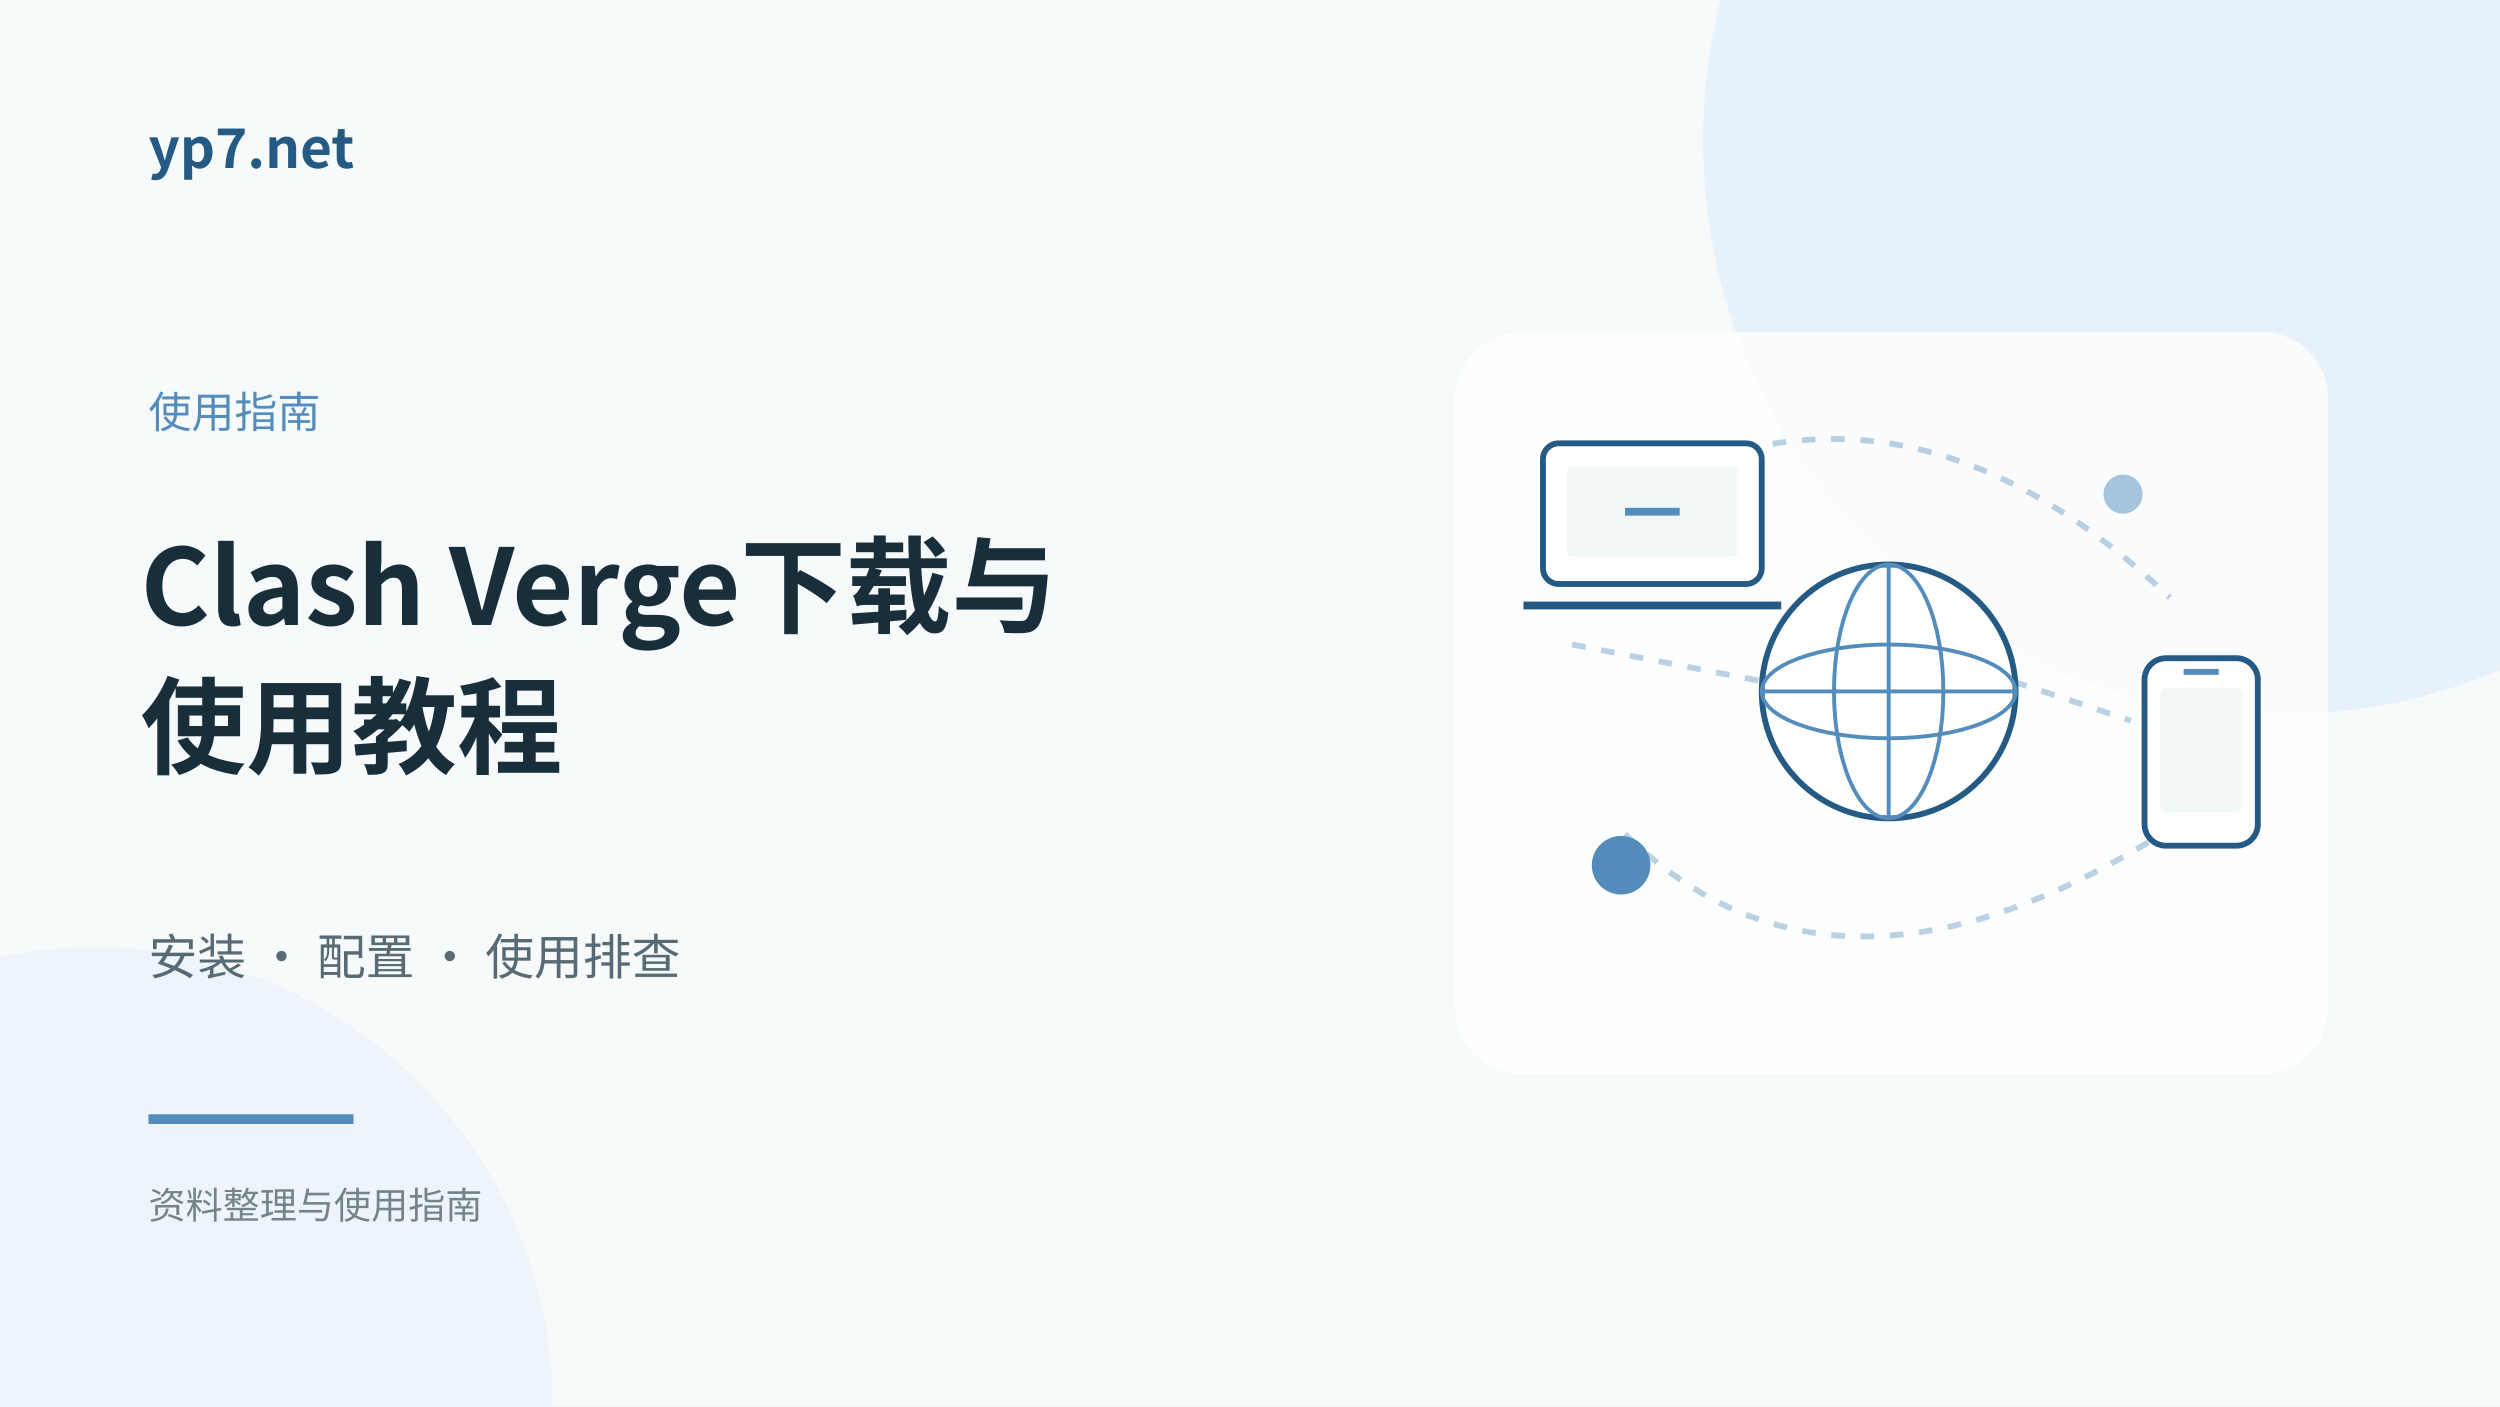
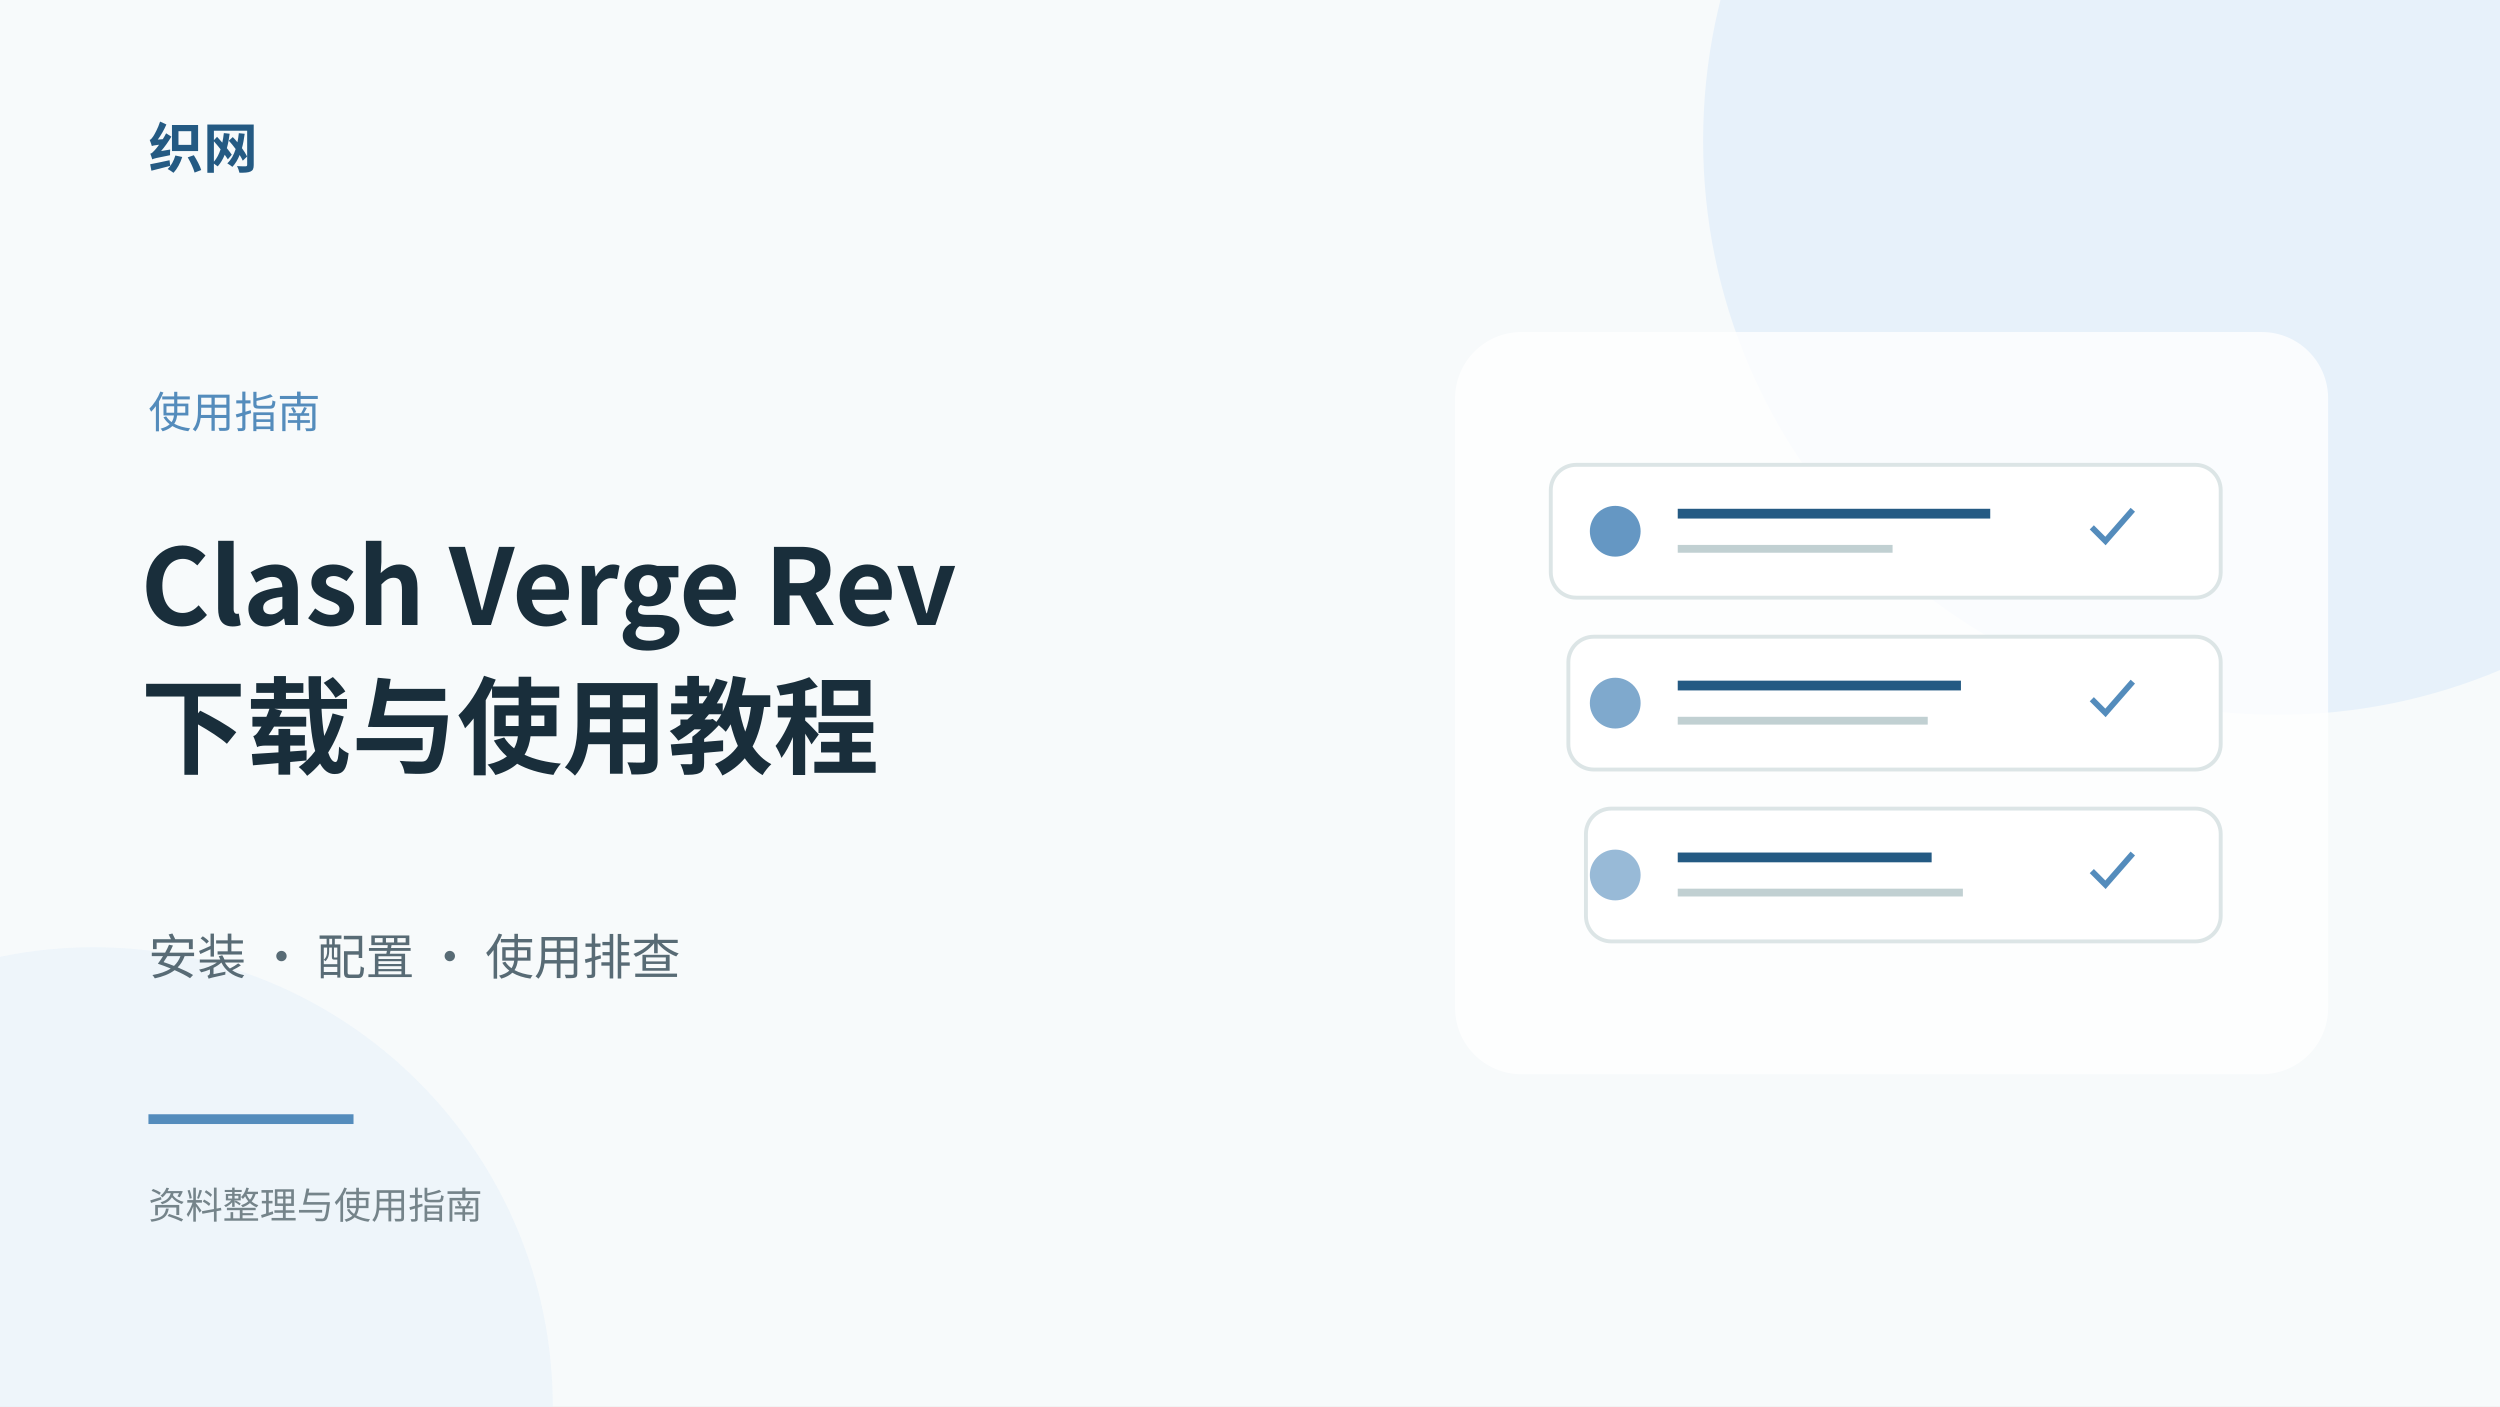
<svg xmlns="http://www.w3.org/2000/svg" width="1280" height="720" viewBox="0 0 1280 720">
  <rect width="1280" height="720" fill="#f7fafb" />
  <circle cx="1166" cy="72" r="294" fill="#e7f1fa" />
  <circle cx="48" cy="720" r="235" fill="#e7f1fa" opacity=".6" />
-   <text x="76" y="86" fill="#245a83" font-size="28" font-weight="700" font-family="Hiragino Sans GB, Noto Sans CJK SC, Microsoft YaHei, Arial, sans-serif">yp7.net</text>
+   <text x="76" y="86" fill="#245a83" font-size="28" font-weight="700" font-family="Hiragino Sans GB, Noto Sans CJK SC, Microsoft YaHei, Arial, sans-serif">织网</text>
  <text x="76" y="219" fill="#548cbc" font-size="22" font-weight="500" font-family="Hiragino Sans GB, Noto Sans CJK SC, Microsoft YaHei, Arial, sans-serif">使用指南</text>
-   <text x="72" y="320" fill="#192e3b" font-size="54" font-weight="700" font-family="Hiragino Sans GB, Noto Sans CJK SC, Microsoft YaHei, Arial, sans-serif">Clash Verge下载与</text>
-   <text x="72" y="392" fill="#192e3b" font-size="54" font-weight="700" font-family="Hiragino Sans GB, Noto Sans CJK SC, Microsoft YaHei, Arial, sans-serif">使用教程</text>
+   <text x="72" y="320" fill="#192e3b" font-size="54" font-weight="700" font-family="Hiragino Sans GB, Noto Sans CJK SC, Microsoft YaHei, Arial, sans-serif">Clash Verge Rev</text>
+   <text x="72" y="392" fill="#192e3b" font-size="54" font-weight="700" font-family="Hiragino Sans GB, Noto Sans CJK SC, Microsoft YaHei, Arial, sans-serif">下载与使用教程</text>
  <text x="76" y="499" fill="#586b75" font-size="25" font-weight="400" font-family="Hiragino Sans GB, Noto Sans CJK SC, Microsoft YaHei, Arial, sans-serif">安装 · 配置 · 使用排查</text>
  <path d="M76 573L181 573" stroke="#548cbc" stroke-width="5" fill="none" />
  <text x="76" y="624" fill="#75848a" font-size="19" font-weight="400" font-family="Hiragino Sans GB, Noto Sans CJK SC, Microsoft YaHei, Arial, sans-serif">资料整理与使用指南</text>
  <rect x="745" y="170" width="447" height="380" rx="34" fill="#ffffffcc" stroke="none" stroke-width="2" />
-   <path d="M824 259Q970 172 1111 306M832 427Q940 533 1110 425M805 330L903 349M1031 349L1091 369" stroke="#548cbc" opacity=".4" stroke-width="3" fill="none" stroke-dasharray="7 8" />
-   <circle cx="967" cy="354" r="65" fill="white" stroke="#245a83" stroke-width="3" />
-   <ellipse cx="967" cy="354" rx="28" ry="65" fill="none" stroke="#548cbc" stroke-width="2" />
-   <ellipse cx="967" cy="354" rx="65" ry="24" fill="none" stroke="#548cbc" stroke-width="2" />
-   <path d="M902 354L1032 354" stroke="#548cbc" stroke-width="2" fill="none" />
-   <path d="M967 289L967 419" stroke="#548cbc" stroke-width="2" fill="none" />
-   <rect x="790" y="227" width="112" height="72" rx="8" fill="white" stroke="#245a83" stroke-width="3" />
-   <rect x="802" y="239" width="88" height="46" rx="3" fill="#f2f7f8" stroke="none" stroke-width="2" />
-   <path d="M780 310L912 310" stroke="#245a83" stroke-width="4" fill="none" />
-   <path d="M832 262L860 262" stroke="#548cbc" stroke-width="4" fill="none" />
-   <rect x="1098" y="337" width="58" height="96" rx="11" fill="white" stroke="#245a83" stroke-width="3" />
-   <rect x="1106" y="352" width="42" height="64" rx="4" fill="#f2f7f8" stroke="none" stroke-width="2" />
-   <path d="M1118 344L1136 344" stroke="#548cbc" stroke-width="3" fill="none" />
-   <circle cx="830" cy="443" r="15" fill="#548cbc" />
-   <circle cx="1087" cy="253" r="10" fill="#548cbc" opacity=".5" />
+   <rect x="794" y="238" width="343" height="68" rx="13" fill="white" stroke="#dce5e6" stroke-width="2" />
+   <circle cx="827" cy="272" r="13" fill="#548cbc" opacity="0.9" />
+   <path d="M859 263L1019 263" stroke="#245a83" stroke-width="5" fill="none" />
+   <path d="M859 281L969 281" stroke="#c1d0d2" stroke-width="4" fill="none" />
+   <path d="M1071 270l7 7 14-16" stroke="#548cbc" stroke-width="3" fill="none" />
+   <rect x="803" y="326" width="334" height="68" rx="13" fill="white" stroke="#dce5e6" stroke-width="2" />
+   <circle cx="827" cy="360" r="13" fill="#548cbc" opacity="0.75" />
+   <path d="M859 351L1004 351" stroke="#245a83" stroke-width="5" fill="none" />
+   <path d="M859 369L987 369" stroke="#c1d0d2" stroke-width="4" fill="none" />
+   <path d="M1071 358l7 7 14-16" stroke="#548cbc" stroke-width="3" fill="none" />
+   <rect x="812" y="414" width="325" height="68" rx="13" fill="white" stroke="#dce5e6" stroke-width="2" />
+   <circle cx="827" cy="448" r="13" fill="#548cbc" opacity="0.6" />
+   <path d="M859 439L989 439" stroke="#245a83" stroke-width="5" fill="none" />
+   <path d="M859 457L1005 457" stroke="#c1d0d2" stroke-width="4" fill="none" />
+   <path d="M1071 446l7 7 14-16" stroke="#548cbc" stroke-width="3" fill="none" />
</svg>
